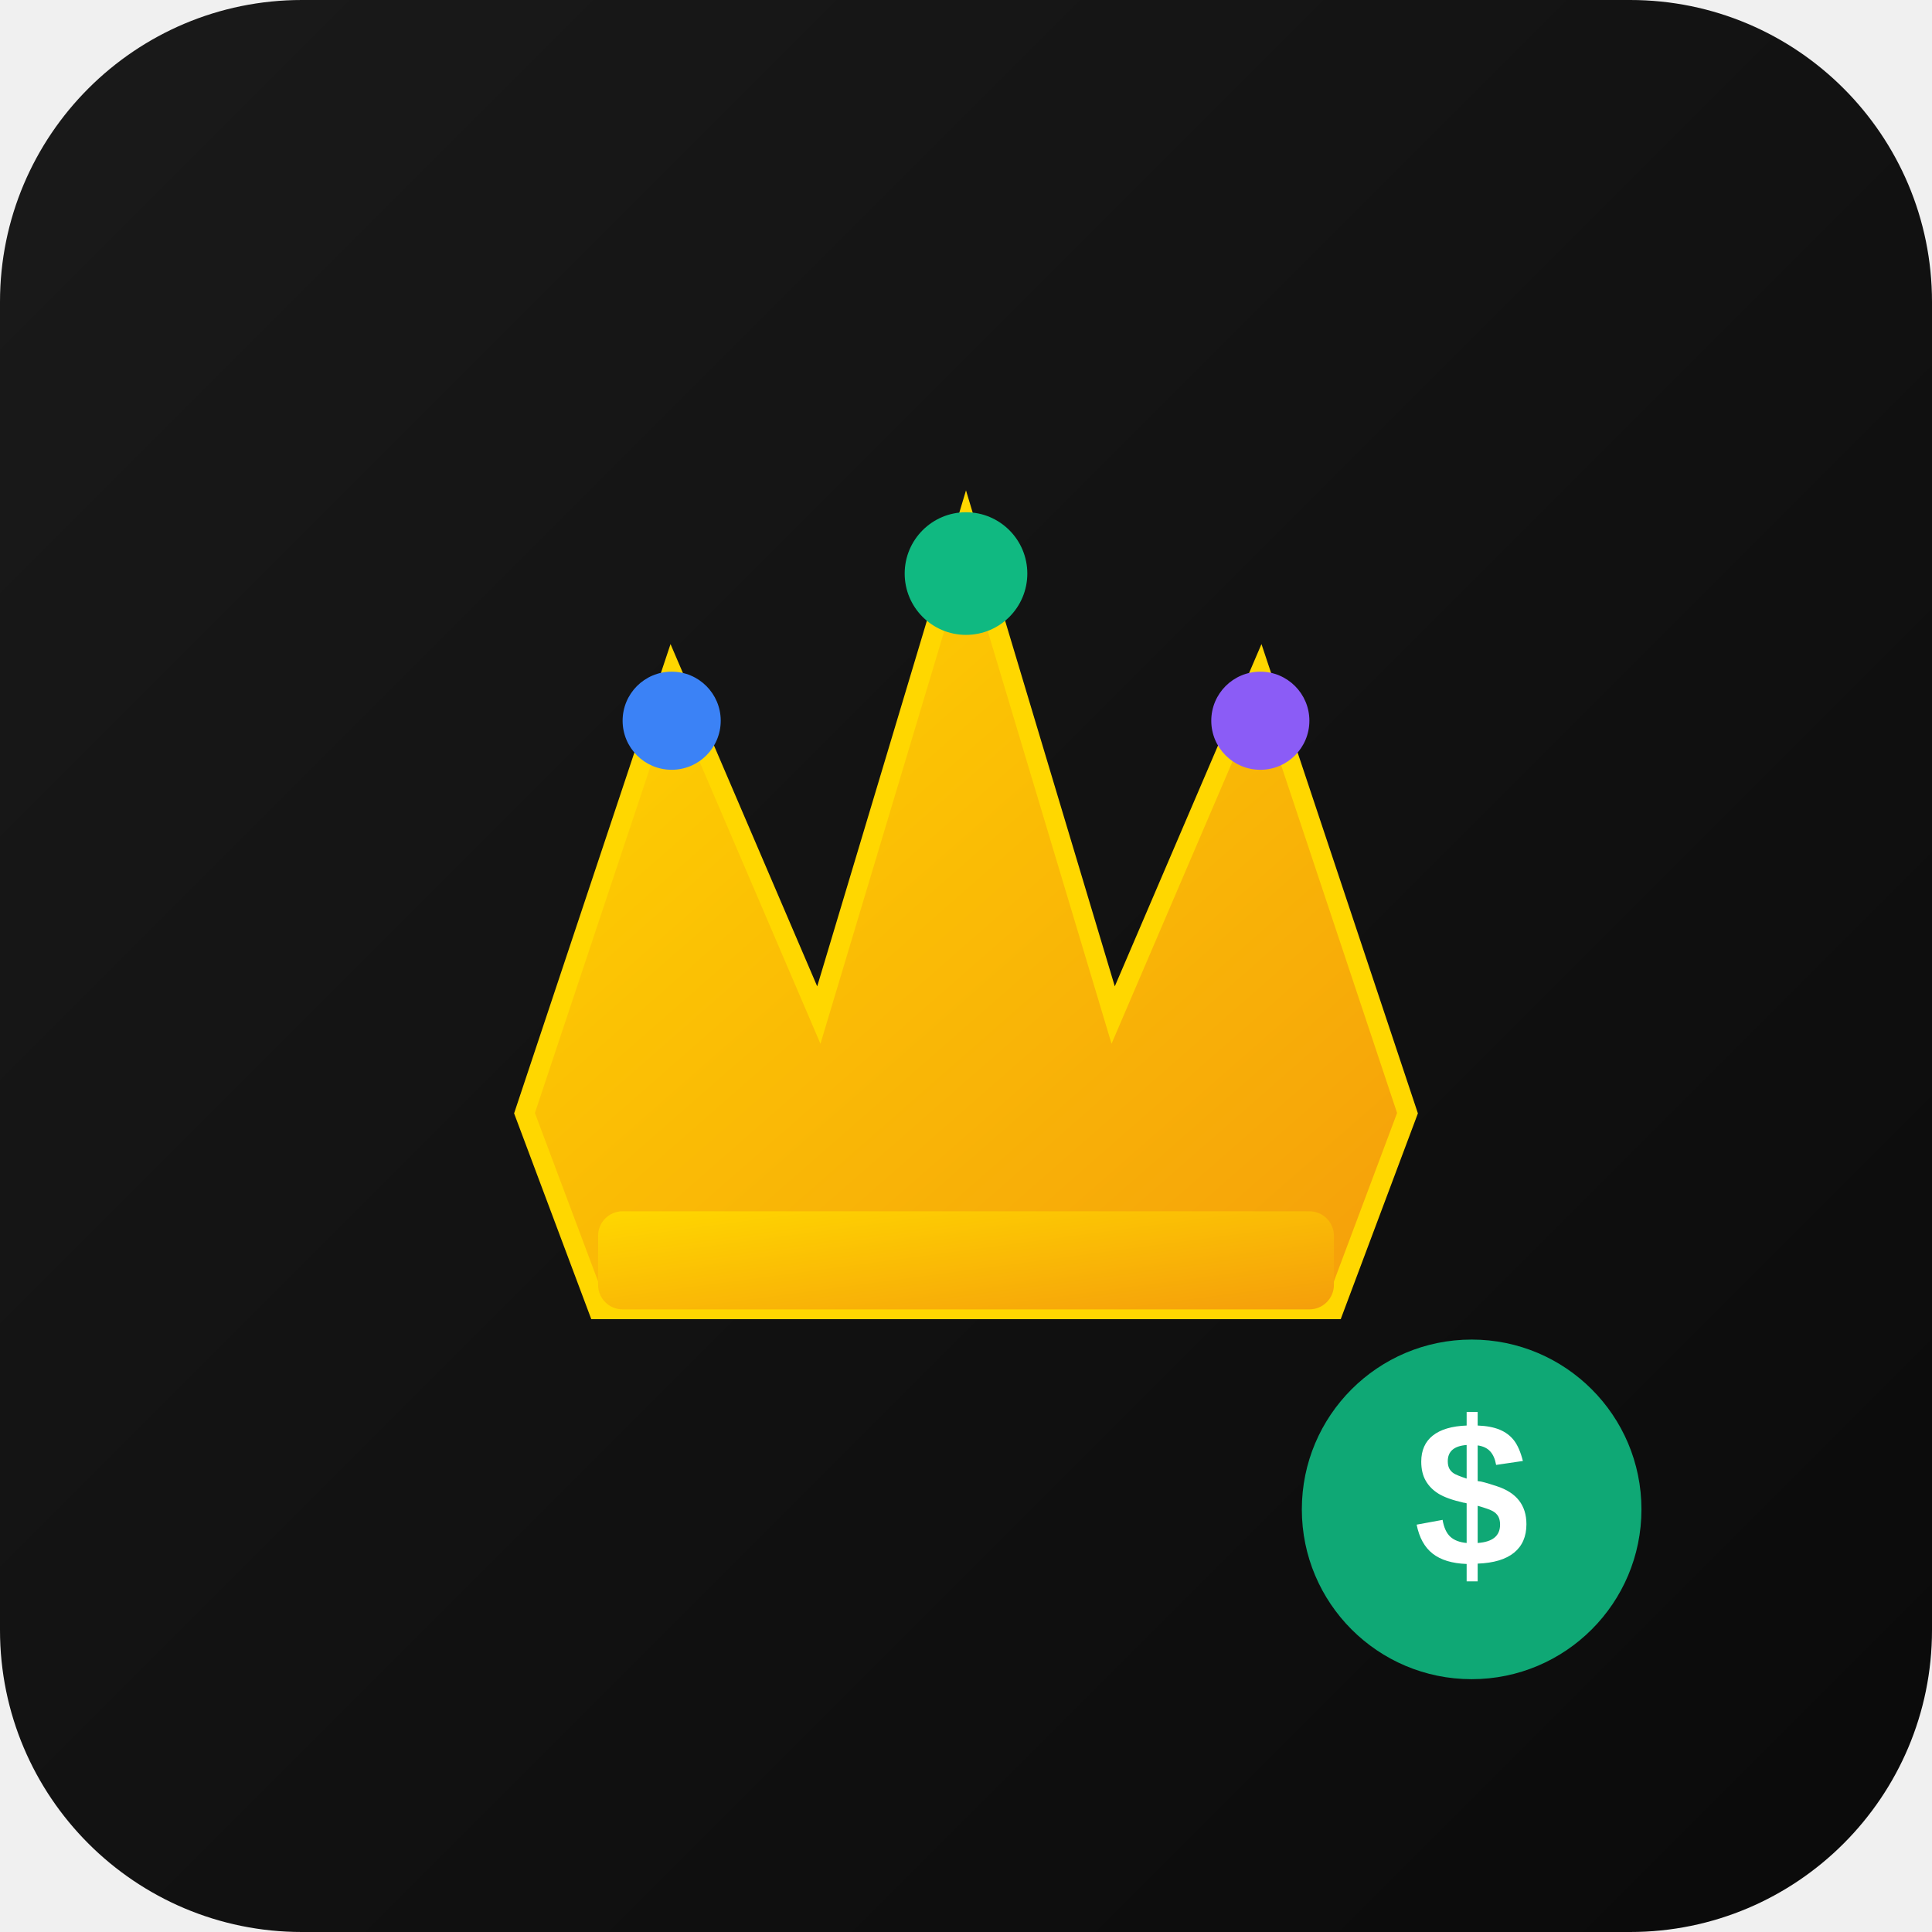
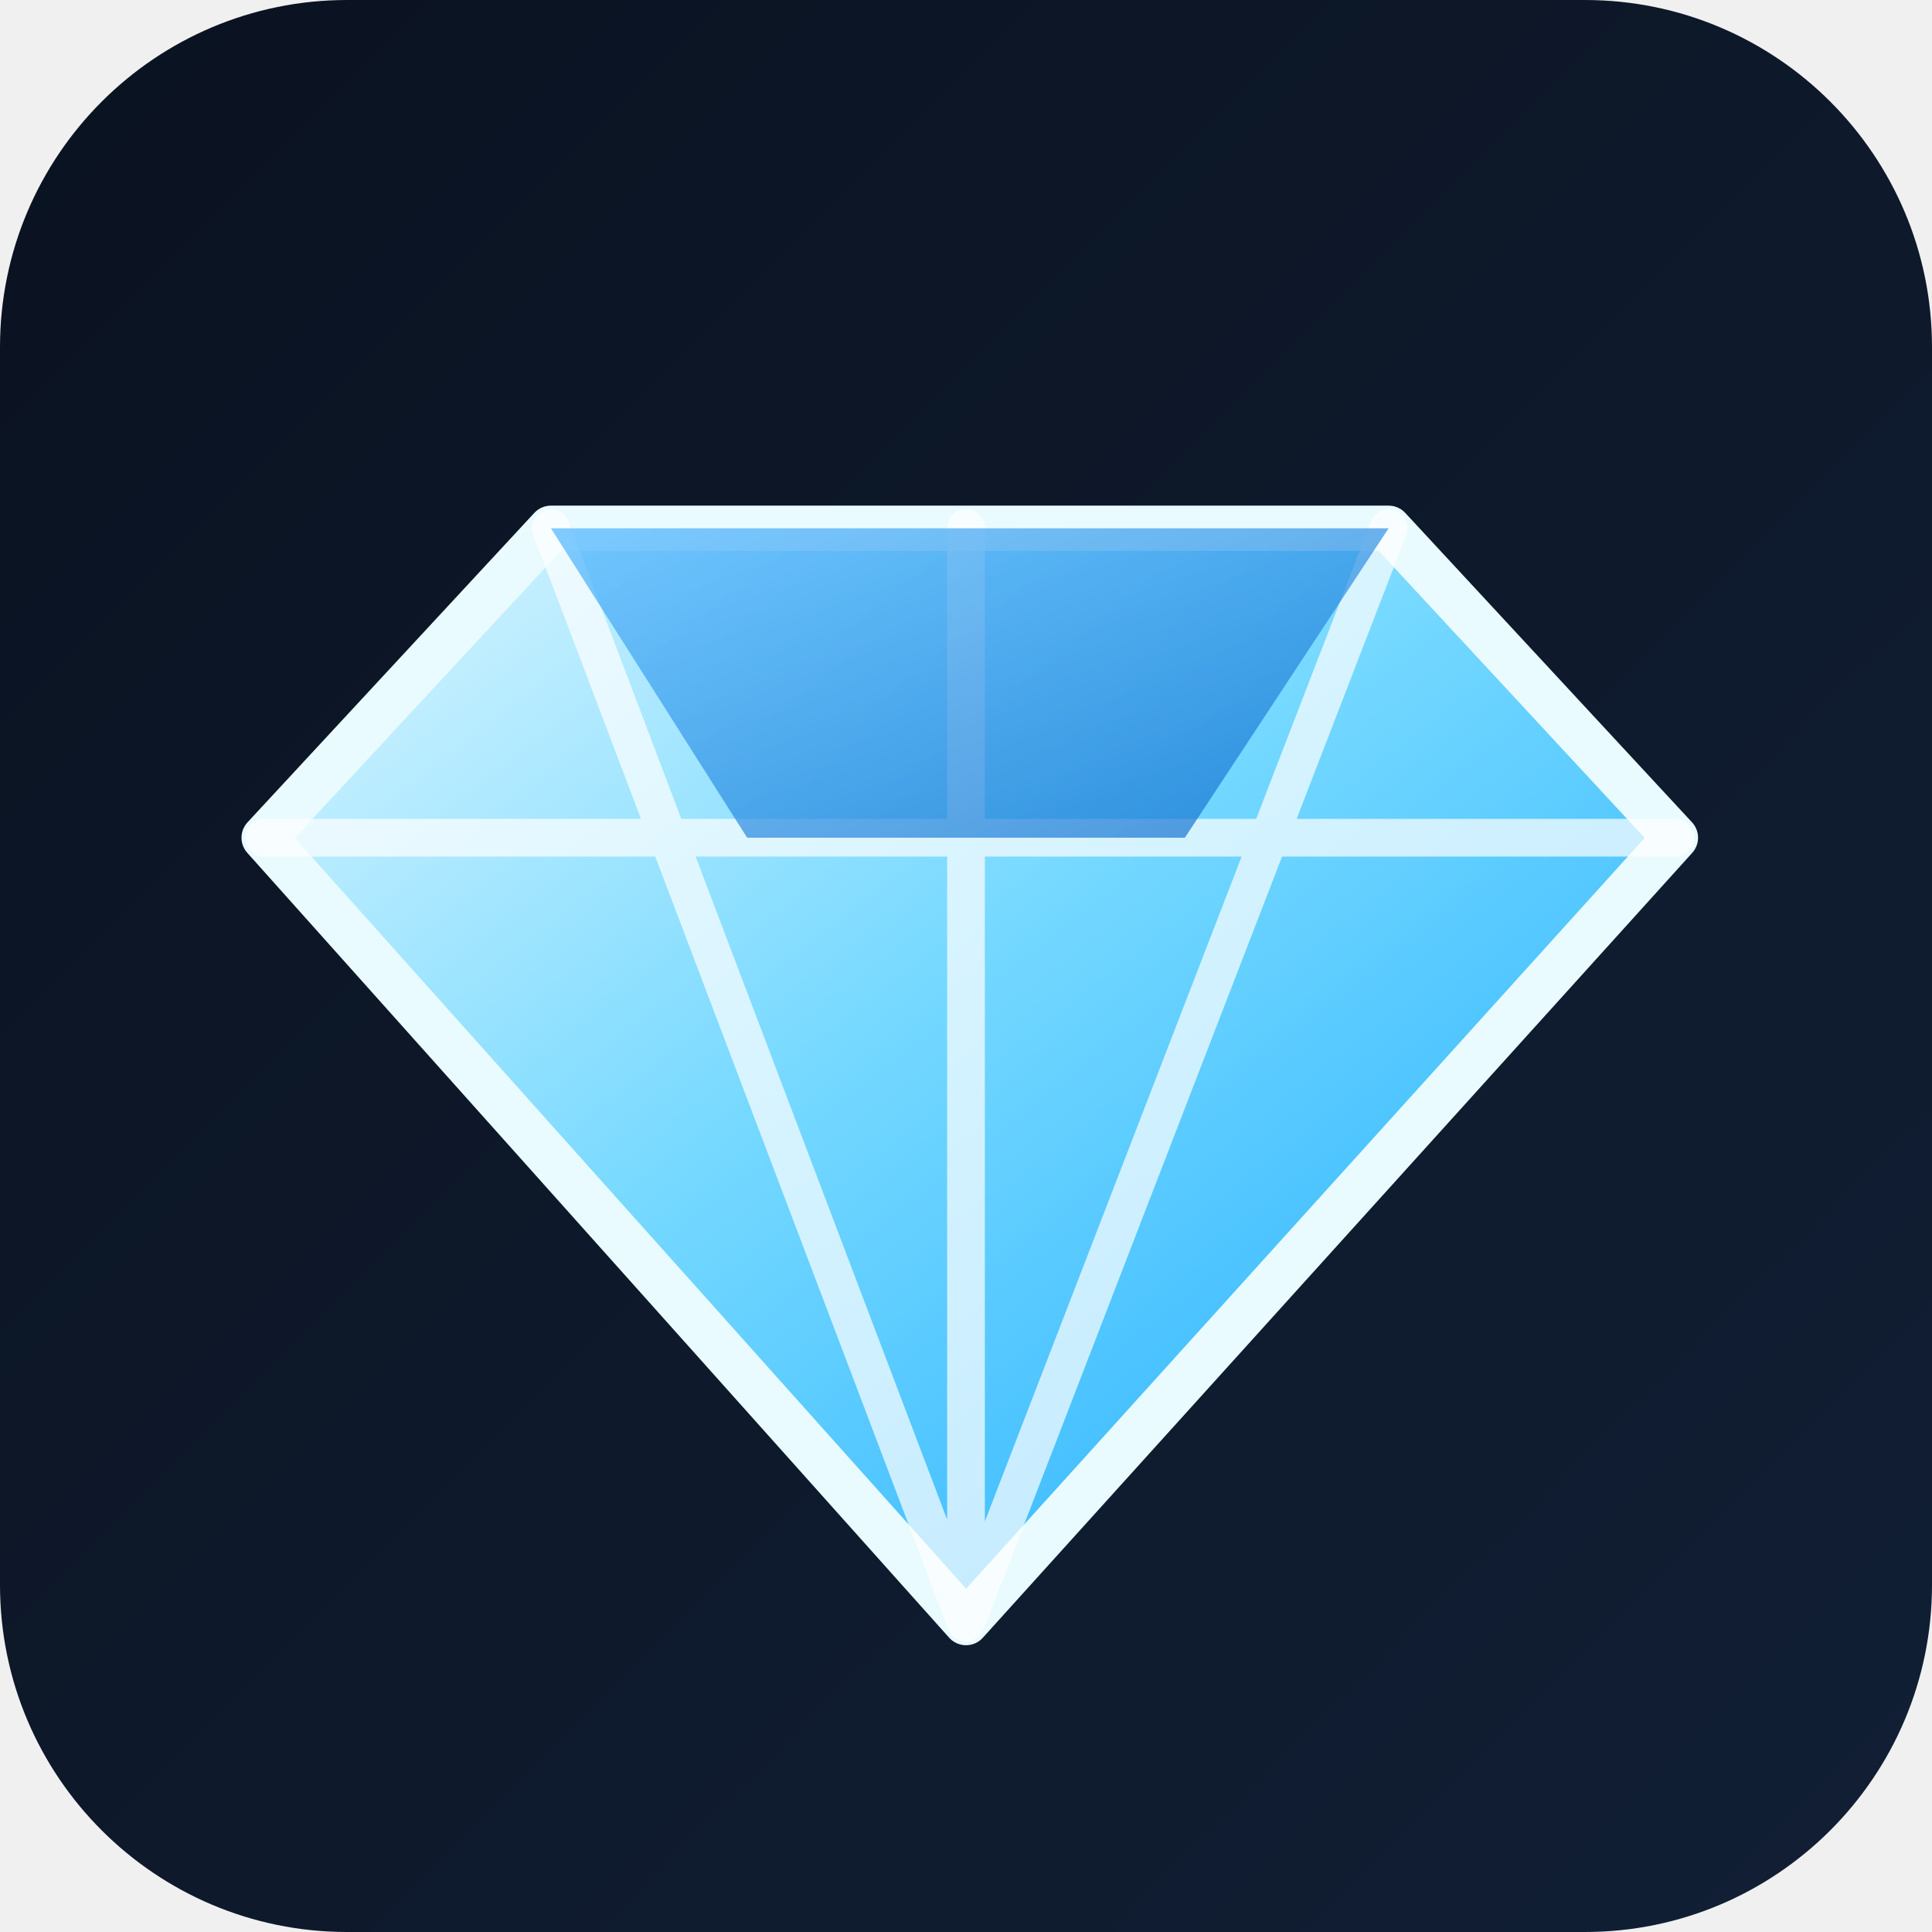
<svg xmlns="http://www.w3.org/2000/svg" viewBox="0 0 512 512">
  <defs>
-     <linearGradient id="goldGradient" x1="0%" y1="0%" x2="100%" y2="100%">
-       <stop offset="0%" style="stop-color:#ffd700" />
-       <stop offset="100%" style="stop-color:#f59e0b" />
+     <linearGradient id="bg" x1="0%" y1="0%" x2="100%" y2="100%">
+       <stop offset="0%" stop-color="#0a1220" />
+       <stop offset="100%" stop-color="#111f35" />
    </linearGradient>
-     <linearGradient id="bgGradient" x1="0%" y1="0%" x2="100%" y2="100%">
-       <stop offset="0%" style="stop-color:#1a1a1a" />
-       <stop offset="100%" style="stop-color:#0a0a0a" />
+     <linearGradient id="diamond" x1="0%" y1="0%" x2="100%" y2="100%">
+       <stop offset="0%" stop-color="#dff7ff" />
+       <stop offset="45%" stop-color="#74d8ff" />
+       <stop offset="100%" stop-color="#18a9ff" />
+     </linearGradient>
+     <linearGradient id="diamondDark" x1="0%" y1="0%" x2="100%" y2="100%">
+       <stop offset="0%" stop-color="#4eb6ff" />
+       <stop offset="100%" stop-color="#0f6dcb" />
    </linearGradient>
  </defs>
-   <rect width="512" height="512" rx="80" fill="url(#bgGradient)" />
-   <g transform="translate(256, 256) scale(0.65)">
-     <path d="M-180 60 L-120 -120 L-60 20 L0 -180 L60 20 L120 -120 L180 60 L150 140 L-150 140 Z" fill="url(#goldGradient)" stroke="#ffd700" stroke-width="8" />
-     <circle cx="-120" cy="-100" r="20" fill="#3b82f6" />
-     <circle cx="0" cy="-160" r="25" fill="#10b981" />
-     <circle cx="120" cy="-100" r="20" fill="#8b5cf6" />
-     <rect x="-150" y="100" width="300" height="40" rx="10" fill="url(#goldGradient)" />
-   </g>
-   <g transform="translate(390, 400)">
-     <circle r="45" fill="#10b981" opacity="0.9" />
-     <text x="0" y="15" text-anchor="middle" font-family="Arial" font-size="55" font-weight="bold" fill="white">$</text>
+   <rect width="512" height="512" rx="92" fill="url(#bg)" />
+   <g transform="translate(256 268)">
+     <path d="M-186 -46 L-110 -128 H112 L188 -46 L0 162 Z" fill="url(#diamond)" stroke="#e9fbff" stroke-width="12" stroke-linejoin="round" />
+     <path d="M-186 -46 H188 M-110 -128 L0 162 M112 -128 L0 162 M0 -128 V162" fill="none" stroke="#ffffff" stroke-opacity=".7" stroke-width="10" stroke-linecap="round" stroke-linejoin="round" />
+     <path d="M-110 -128 H112 L58 -46 H-58 Z" fill="url(#diamondDark)" opacity=".7" />
  </g>
</svg>
